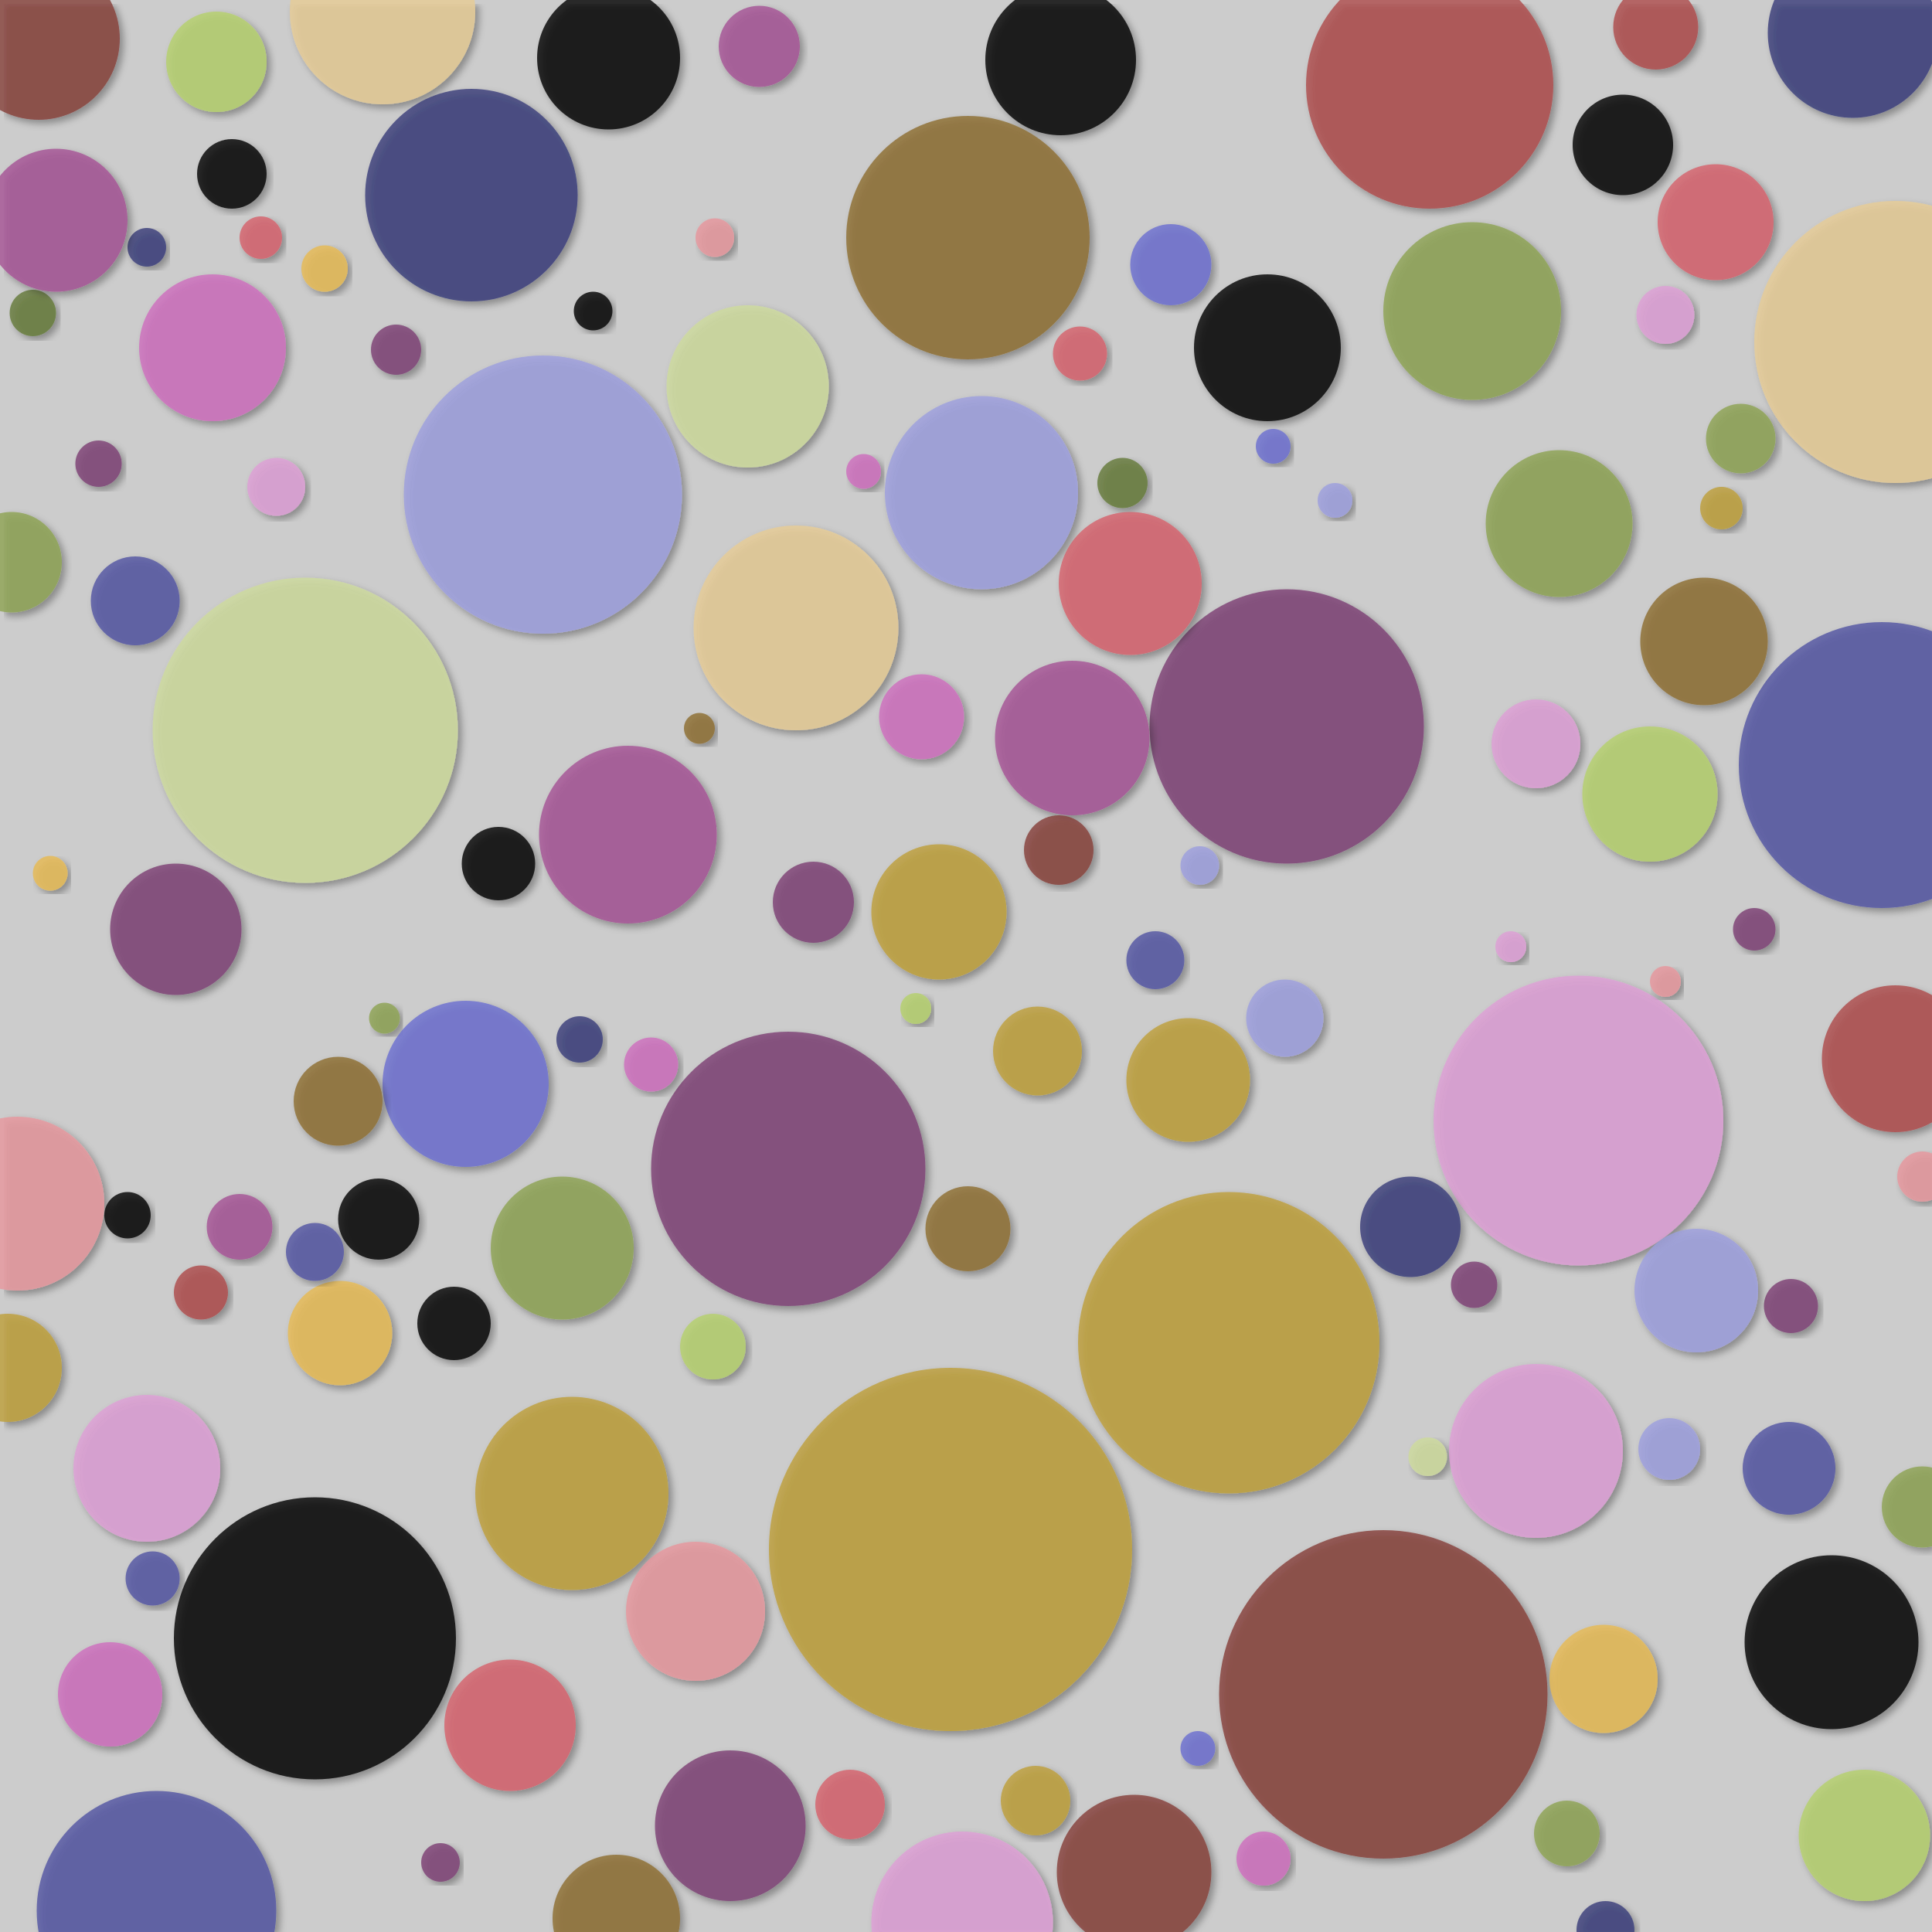
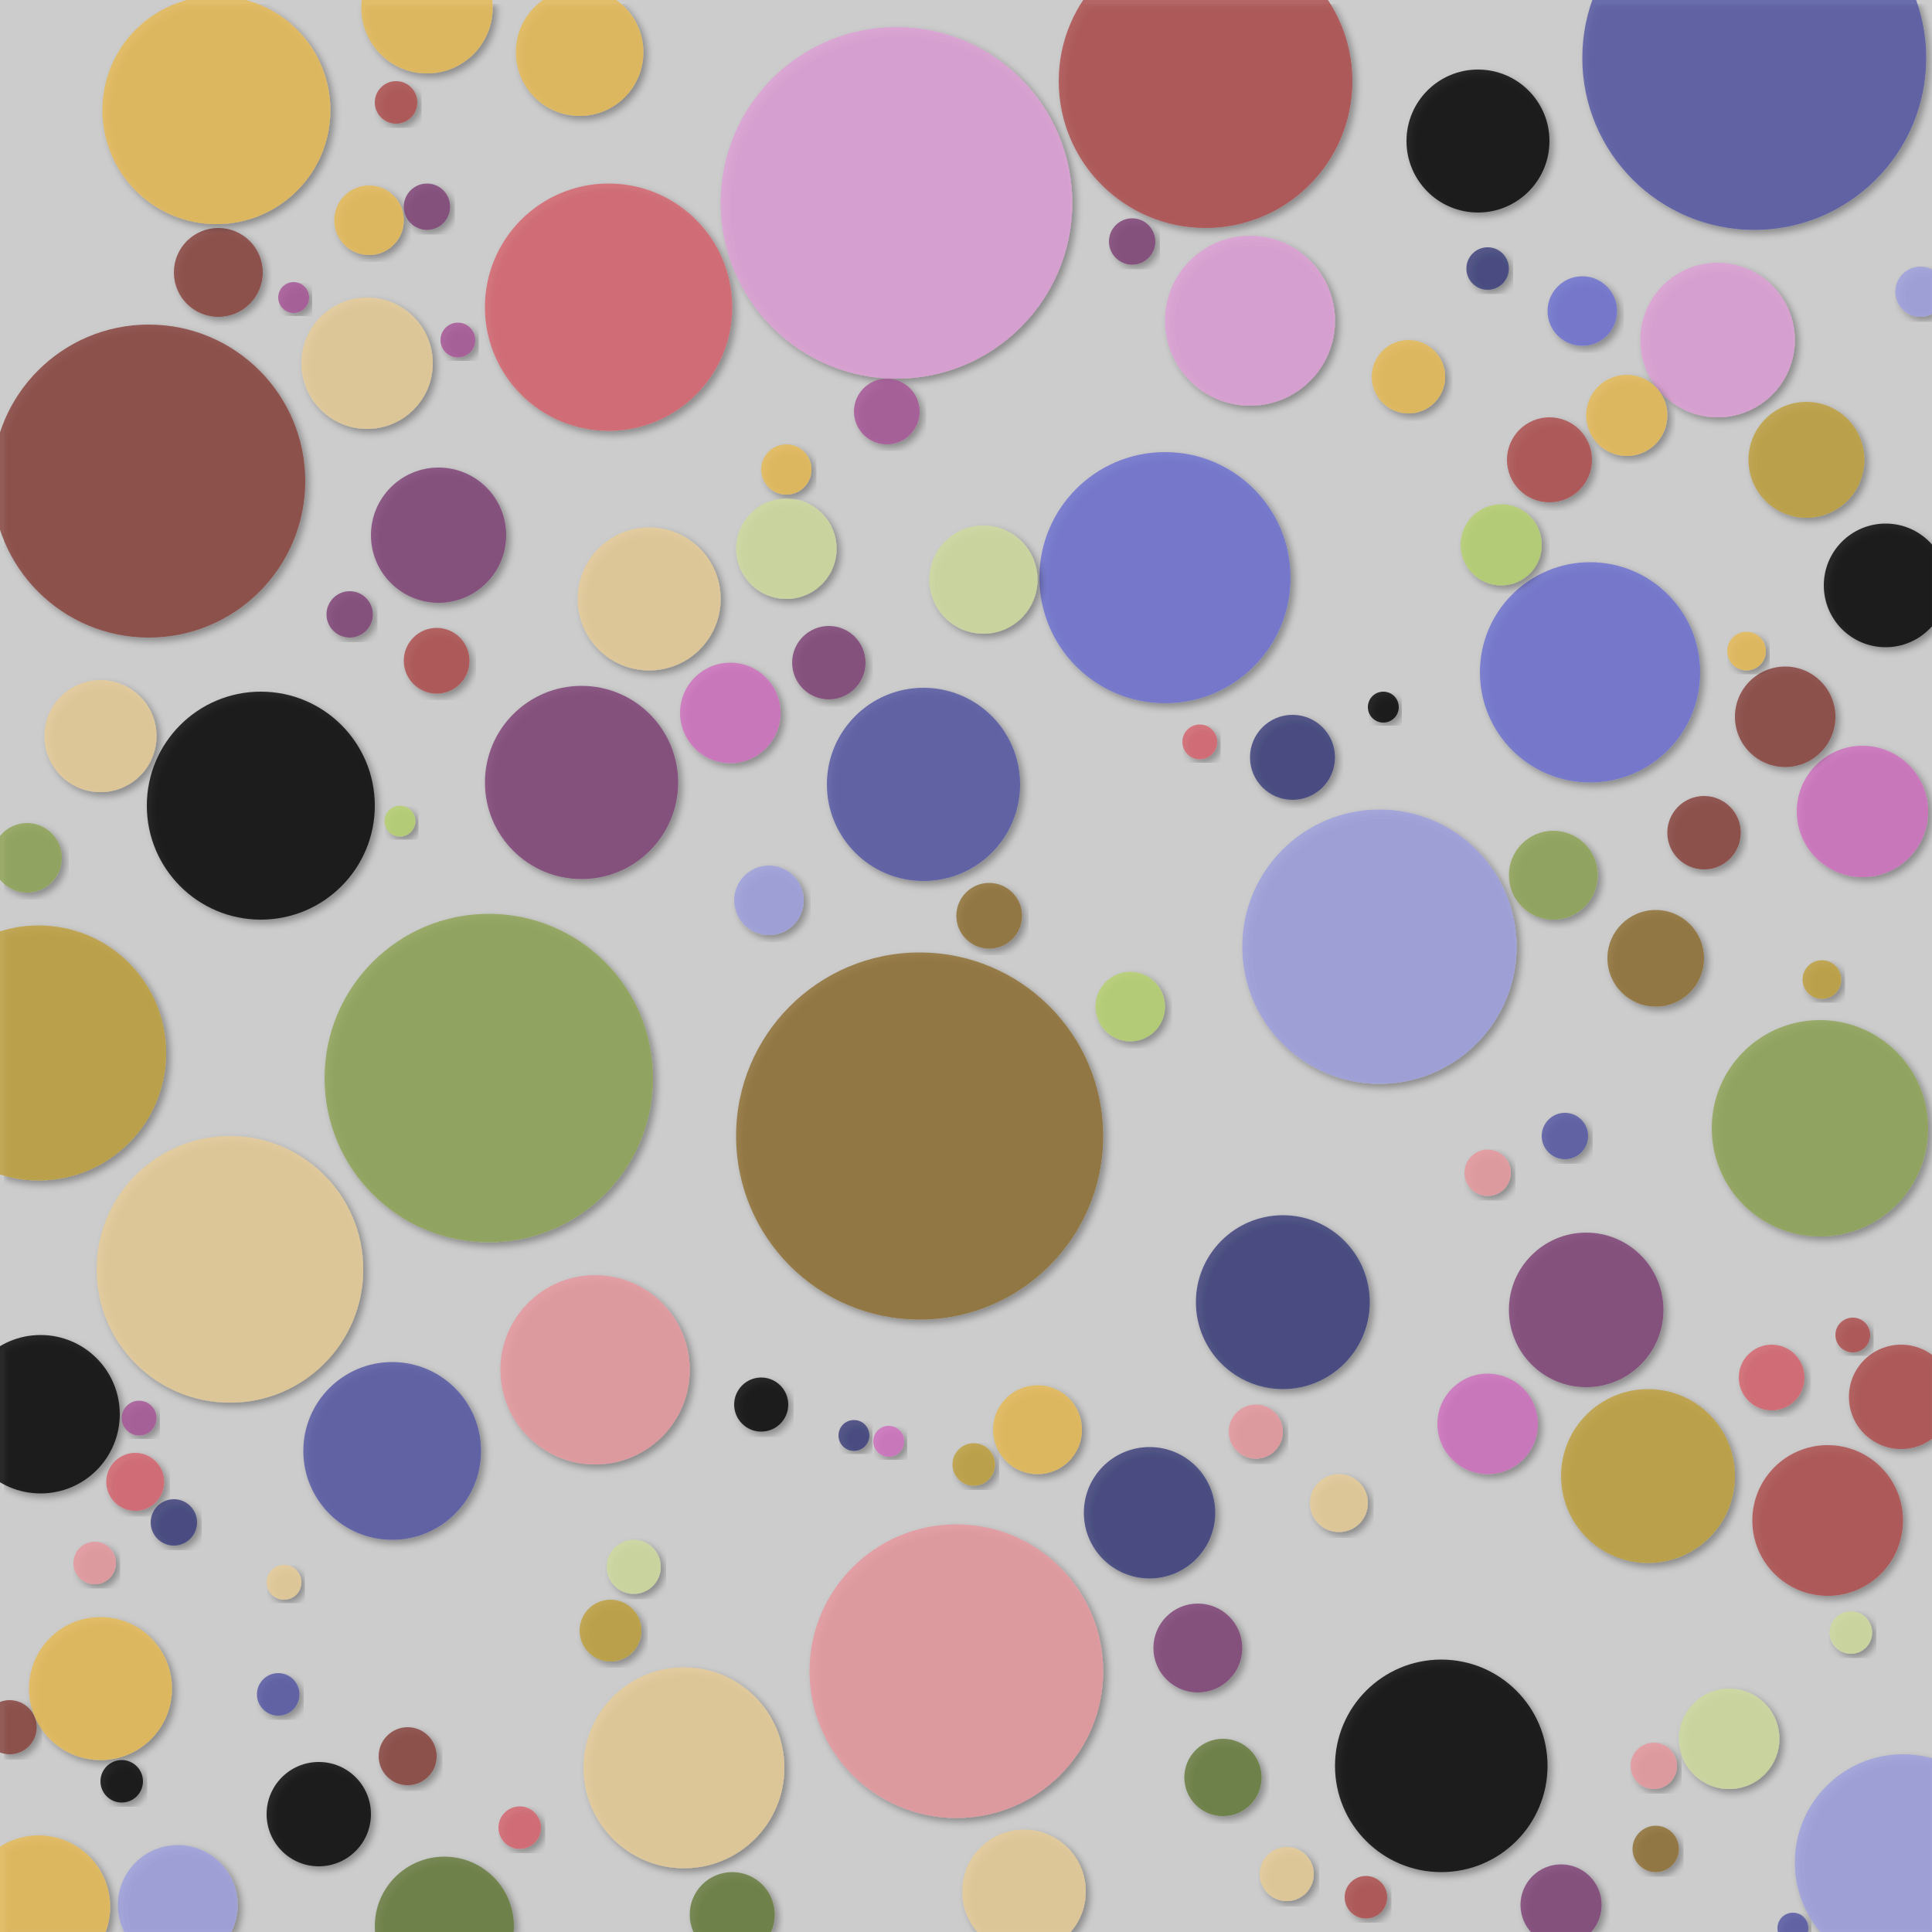
<svg xmlns="http://www.w3.org/2000/svg" viewBox="0 0 1000 1000" width="800" stroke="black" stroke-width="4">
  <filter id="shadow" color-interpolation-filters="sRGB">
    <feDropShadow dx="2" dy="2" stdDeviation="2" flood-opacity="0.4" />
  </filter>
  <filter id="shadow2" color-interpolation-filters="sRGB">
    <feDropShadow dx="0" dy="0" stdDeviation="5.5" flood-opacity=".8" />
  </filter>
  <g>
    <rect x="0" y="0" width="100%" height="100%" fill="#ccc" stroke-width="8" stroke="none" />
-     <circle cx="716" cy="877" r="85" fill="#843c39" stroke="none" fill-opacity="0.8" filter="url(#shadow)" />
-     <circle cx="974" cy="396" r="74" fill="#5254a3" stroke="none" fill-opacity="0.8" filter="url(#shadow)" />
-     <circle cx="795" cy="385" r="23" fill="#de9ed6" stroke="none" fill-opacity="0.8" filter="url(#shadow)" />
-     <circle cx="740" cy="44" r="64" fill="#ad494a" stroke="none" fill-opacity="0.8" filter="url(#shadow)" />
-     <circle cx="636" cy="695" r="78" fill="#bd9e39" stroke="none" fill-opacity="0.8" filter="url(#shadow)" />
-     <circle cx="948" cy="850" r="45" fill="" stroke="none" fill-opacity="0.8" filter="url(#shadow)" />
-     <circle cx="110" cy="180" r="38" fill="#ce6dbd" stroke="none" fill-opacity="0.8" filter="url(#shadow)" />
-     <circle cx="762" cy="161" r="46" fill="#8ca252" stroke="none" fill-opacity="0.8" filter="url(#shadow)" />
-     <circle cx="666" cy="376" r="71" fill="#7b4173" stroke="none" fill-opacity="0.8" filter="url(#shadow)" />
-     <circle cx="258" cy="447" r="19" fill="" stroke="none" fill-opacity="0.8" filter="url(#shadow)" />
-     <circle cx="807" cy="271" r="38" fill="#8ca252" stroke="none" fill-opacity="0.8" filter="url(#shadow)" />
-     <circle cx="104" cy="669" r="14" fill="#ad494a" stroke="none" fill-opacity="0.8" filter="url(#shadow)" />
-     <circle cx="378" cy="945" r="39" fill="#7b4173" stroke="none" fill-opacity="0.8" filter="url(#shadow)" />
-     <circle cx="862" cy="163" r="15" fill="#de9ed6" stroke="none" fill-opacity="0.8" filter="url(#shadow)" />
-     <circle cx="51" cy="240" r="12" fill="#7b4173" stroke="none" fill-opacity="0.8" filter="url(#shadow)" />
-     <circle cx="296" cy="773" r="50" fill="#bd9e39" stroke="none" fill-opacity="0.8" filter="url(#shadow)" />
-     <circle cx="927" cy="676" r="14" fill="#7b4173" stroke="none" fill-opacity="0.8" filter="url(#shadow)" />
-     <circle cx="817" cy="580" r="75" fill="#de9ed6" stroke="none" fill-opacity="0.8" filter="url(#shadow)" />
-     <circle cx="198" cy="6" r="48" fill="#e7cb94" stroke="none" fill-opacity="0.8" filter="url(#shadow)" />
-     <circle cx="549" cy="31" r="39" fill="" stroke="none" fill-opacity="0.8" filter="url(#shadow)" />
-     <circle cx="158" cy="378" r="79" fill="#cedb9c" stroke="none" fill-opacity="0.8" filter="url(#shadow)" />
-     <circle cx="20" cy="20" r="42" fill="#843c39" stroke="none" fill-opacity="0.8" filter="url(#shadow)" />
-     <circle cx="281" cy="256" r="72" fill="#9c9ede" stroke="none" fill-opacity="0.8" filter="url(#shadow)" />
-     <circle cx="291" cy="646" r="37" fill="#8ca252" stroke="none" fill-opacity="0.8" filter="url(#shadow)" />
-     <circle cx="199" cy="527" r="8" fill="#8ca252" stroke="none" fill-opacity="0.8" filter="url(#shadow)" />
-     <circle cx="408" cy="605" r="71" fill="#7b4173" stroke="none" fill-opacity="0.8" filter="url(#shadow)" />
-     <circle cx="474" cy="522" r="8" fill="#b5cf6b" stroke="none" fill-opacity="0.8" filter="url(#shadow)" />
-     <circle cx="412" cy="325" r="53" fill="#e7cb94" stroke="none" fill-opacity="0.8" filter="url(#shadow)" />
-     <circle cx="4" cy="708" r="28" fill="#bd9e39" stroke="none" fill-opacity="0.8" filter="url(#shadow)" />
-     <circle cx="163" cy="848" r="73" fill="" stroke="none" fill-opacity="0.8" filter="url(#shadow)" />
-     <circle cx="370" cy="123" r="10" fill="#e7969c" stroke="none" fill-opacity="0.8" filter="url(#shadow)" />
-     <circle cx="235" cy="685" r="19" fill="" stroke="none" fill-opacity="0.8" filter="url(#shadow)" />
-     <circle cx="739" cy="754" r="10" fill="#cedb9c" stroke="none" fill-opacity="0.8" filter="url(#shadow)" />
-     <circle cx="508" cy="255" r="50" fill="#9c9ede" stroke="none" fill-opacity="0.8" filter="url(#shadow)" />
-     <circle cx="888" cy="115" r="30" fill="#d6616b" stroke="none" fill-opacity="0.8" filter="url(#shadow)" />
-     <circle cx="555" cy="382" r="40" fill="#a55194" stroke="none" fill-opacity="0.8" filter="url(#shadow)" />
-     <circle cx="205" cy="181" r="13" fill="#7b4173" stroke="none" fill-opacity="0.8" filter="url(#shadow)" />
-     <circle cx="244" cy="101" r="55" fill="#393b79" stroke="none" fill-opacity="0.8" filter="url(#shadow)" />
-     <circle cx="830" cy="869" r="28" fill="#e7ba52" stroke="none" fill-opacity="0.8" filter="url(#shadow)" />
-     <circle cx="656" cy="180" r="38" fill="" stroke="none" fill-opacity="0.8" filter="url(#shadow)" />
-     <circle cx="492" cy="802" r="94" fill="#bd9e39" stroke="none" fill-opacity="0.8" filter="url(#shadow)" />
-     <circle cx="91" cy="481" r="34" fill="#7b4173" stroke="none" fill-opacity="0.8" filter="url(#shadow)" />
-     <circle cx="196" cy="631" r="21" fill="" stroke="none" fill-opacity="0.8" filter="url(#shadow)" />
-     <circle cx="241" cy="561" r="43" fill="#6b6ecf" stroke="none" fill-opacity="0.8" filter="url(#shadow)" />
-     <circle cx="70" cy="311" r="23" fill="#5254a3" stroke="none" fill-opacity="0.8" filter="url(#shadow)" />
-     <circle cx="325" cy="432" r="46" fill="#a55194" stroke="none" fill-opacity="0.8" filter="url(#shadow)" />
-     <circle cx="615" cy="559" r="32" fill="#bd9e39" stroke="none" fill-opacity="0.8" filter="url(#shadow)" />
-     <circle cx="9" cy="623" r="45" fill="#e7969c" stroke="none" fill-opacity="0.8" filter="url(#shadow)" />
-     <circle cx="959" cy="17" r="44" fill="#393b79" stroke="none" fill-opacity="0.8" filter="url(#shadow)" />
-     <circle cx="486" cy="472" r="35" fill="#bd9e39" stroke="none" fill-opacity="0.8" filter="url(#shadow)" />
-     <circle cx="981" cy="177" r="73" fill="#e7cb94" stroke="none" fill-opacity="0.8" filter="url(#shadow)" />
-     <circle cx="112" cy="32" r="26" fill="#b5cf6b" stroke="none" fill-opacity="0.8" filter="url(#shadow)" />
-     <circle cx="307" cy="161" r="10" fill="" stroke="none" fill-opacity="0.8" filter="url(#shadow)" />
-     <circle cx="79" cy="817" r="14" fill="#5254a3" stroke="none" fill-opacity="0.8" filter="url(#shadow)" />
-     <circle cx="995" cy="780" r="21" fill="#8ca252" stroke="none" fill-opacity="0.8" filter="url(#shadow)" />
-     <circle cx="175" cy="570" r="23" fill="#8c6d31" stroke="none" fill-opacity="0.8" filter="url(#shadow)" />
-     <circle cx="795" cy="751" r="45" fill="#de9ed6" stroke="none" fill-opacity="0.8" filter="url(#shadow)" />
-     <circle cx="66" cy="629" r="12" fill="" stroke="none" fill-opacity="0.8" filter="url(#shadow)" />
-     <circle cx="501" cy="123" r="63" fill="#8c6d31" stroke="none" fill-opacity="0.8" filter="url(#shadow)" />
-     <circle cx="981" cy="548" r="38" fill="#ad494a" stroke="none" fill-opacity="0.8" filter="url(#shadow)" />
-     <circle cx="840" cy="75" r="26" fill="" stroke="none" fill-opacity="0.8" filter="url(#shadow)" />
-     <circle cx="730" cy="635" r="26" fill="#393b79" stroke="none" fill-opacity="0.8" filter="url(#shadow)" />
-     <circle cx="854" cy="411" r="35" fill="#b5cf6b" stroke="none" fill-opacity="0.8" filter="url(#shadow)" />
-     <circle cx="81" cy="989" r="62" fill="#5254a3" stroke="none" fill-opacity="0.8" filter="url(#shadow)" />
-     <circle cx="621" cy="448" r="10" fill="#9c9ede" stroke="none" fill-opacity="0.8" filter="url(#shadow)" />
-     <circle cx="421" cy="467" r="21" fill="#7b4173" stroke="none" fill-opacity="0.8" filter="url(#shadow)" />
-     <circle cx="319" cy="993" r="33" fill="#8c6d31" stroke="none" fill-opacity="0.8" filter="url(#shadow)" />
-     <circle cx="654" cy="962" r="14" fill="#ce6dbd" stroke="none" fill-opacity="0.8" filter="url(#shadow)" />
-     <circle cx="387" cy="200" r="42" fill="#cedb9c" stroke="none" fill-opacity="0.8" filter="url(#shadow)" />
-     <circle cx="501" cy="636" r="22" fill="#8c6d31" stroke="none" fill-opacity="0.8" filter="url(#shadow)" />
-     <circle cx="659" cy="231" r="9" fill="#6b6ecf" stroke="none" fill-opacity="0.8" filter="url(#shadow)" />
-     <circle cx="598" cy="497" r="15" fill="#5254a3" stroke="none" fill-opacity="0.8" filter="url(#shadow)" />
-     <circle cx="587" cy="969" r="40" fill="#843c39" stroke="none" fill-opacity="0.8" filter="url(#shadow)" />
-     <circle cx="965" cy="950" r="34" fill="#b5cf6b" stroke="none" fill-opacity="0.8" filter="url(#shadow)" />
-     <circle cx="315" cy="30" r="37" fill="" stroke="none" fill-opacity="0.8" filter="url(#shadow)" />
-     <circle cx="337" cy="551" r="14" fill="#ce6dbd" stroke="none" fill-opacity="0.8" filter="url(#shadow)" />
-     <circle cx="264" cy="893" r="34" fill="#d6616b" stroke="none" fill-opacity="0.8" filter="url(#shadow)" />
-     <circle cx="995" cy="609" r="13" fill="#e7969c" stroke="none" fill-opacity="0.8" filter="url(#shadow)" />
-     <circle cx="143" cy="252" r="15" fill="#de9ed6" stroke="none" fill-opacity="0.8" filter="url(#shadow)" />
-     <circle cx="76" cy="128" r="10" fill="#393b79" stroke="none" fill-opacity="0.8" filter="url(#shadow)" />
-     <circle cx="498" cy="995" r="47" fill="#de9ed6" stroke="none" fill-opacity="0.8" filter="url(#shadow)" />
-     <circle cx="537" cy="544" r="23" fill="#bd9e39" stroke="none" fill-opacity="0.8" filter="url(#shadow)" />
-     <circle cx="857" cy="14" r="22" fill="#ad494a" stroke="none" fill-opacity="0.8" filter="url(#shadow)" />
-     <circle cx="536" cy="932" r="18" fill="#bd9e39" stroke="none" fill-opacity="0.8" filter="url(#shadow)" />
-     <circle cx="581" cy="250" r="13" fill="#637939" stroke="none" fill-opacity="0.8" filter="url(#shadow)" />
-     <circle cx="926" cy="760" r="24" fill="#5254a3" stroke="none" fill-opacity="0.8" filter="url(#shadow)" />
-     <circle cx="124" cy="635" r="17" fill="#a55194" stroke="none" fill-opacity="0.8" filter="url(#shadow)" />
-     <circle cx="57" cy="877" r="27" fill="#ce6dbd" stroke="none" fill-opacity="0.8" filter="url(#shadow)" />
-     <circle cx="882" cy="332" r="33" fill="#8c6d31" stroke="none" fill-opacity="0.8" filter="url(#shadow)" />
-     <circle cx="360" cy="834" r="36" fill="#e7969c" stroke="none" fill-opacity="0.8" filter="url(#shadow)" />
-     <circle cx="878" cy="668" r="32" fill="#9c9ede" stroke="none" fill-opacity="0.8" filter="url(#shadow)" />
-     <circle cx="782" cy="490" r="8" fill="#de9ed6" stroke="none" fill-opacity="0.8" filter="url(#shadow)" />
-     <circle cx="606" cy="137" r="21" fill="#6b6ecf" stroke="none" fill-opacity="0.8" filter="url(#shadow)" />
-     <circle cx="393" cy="24" r="21" fill="#a55194" stroke="none" fill-opacity="0.8" filter="url(#shadow)" />
-     <circle cx="811" cy="949" r="17" fill="#8ca252" stroke="none" fill-opacity="0.8" filter="url(#shadow)" />
-     <circle cx="176" cy="690" r="27" fill="#e7ba52" stroke="none" fill-opacity="0.8" filter="url(#shadow)" />
-     <circle cx="620" cy="905" r="9" fill="#6b6ecf" stroke="none" fill-opacity="0.8" filter="url(#shadow)" />
-     <circle cx="691" cy="259" r="9" fill="#9c9ede" stroke="none" fill-opacity="0.8" filter="url(#shadow)" />
-     <circle cx="120" cy="90" r="18" fill="" stroke="none" fill-opacity="0.8" filter="url(#shadow)" />
-     <circle cx="665" cy="527" r="20" fill="#9c9ede" stroke="none" fill-opacity="0.8" filter="url(#shadow)" />
-     <circle cx="76" cy="760" r="38" fill="#de9ed6" stroke="none" fill-opacity="0.8" filter="url(#shadow)" />
-     <circle cx="862" cy="508" r="8" fill="#e7969c" stroke="none" fill-opacity="0.8" filter="url(#shadow)" />
-     <circle cx="763" cy="665" r="12" fill="#7b4173" stroke="none" fill-opacity="0.8" filter="url(#shadow)" />
-     <circle cx="135" cy="123" r="11" fill="#d6616b" stroke="none" fill-opacity="0.8" filter="url(#shadow)" />
-     <circle cx="26" cy="452" r="9" fill="#e7ba52" stroke="none" fill-opacity="0.8" filter="url(#shadow)" />
-     <circle cx="585" cy="302" r="37" fill="#d6616b" stroke="none" fill-opacity="0.8" filter="url(#shadow)" />
-     <circle cx="559" cy="183" r="14" fill="#d6616b" stroke="none" fill-opacity="0.8" filter="url(#shadow)" />
-     <circle cx="168" cy="139" r="12" fill="#e7ba52" stroke="none" fill-opacity="0.8" filter="url(#shadow)" />
-     <circle cx="17" cy="162" r="12" fill="#637939" stroke="none" fill-opacity="0.8" filter="url(#shadow)" />
-     <circle cx="300" cy="538" r="12" fill="#393b79" stroke="none" fill-opacity="0.8" filter="url(#shadow)" />
-     <circle cx="6" cy="291" r="26" fill="#8ca252" stroke="none" fill-opacity="0.8" filter="url(#shadow)" />
-     <circle cx="29" cy="114" r="37" fill="#a55194" stroke="none" fill-opacity="0.8" filter="url(#shadow)" />
-     <circle cx="440" cy="934" r="18" fill="#d6616b" stroke="none" fill-opacity="0.8" filter="url(#shadow)" />
-     <circle cx="447" cy="244" r="9" fill="#ce6dbd" stroke="none" fill-opacity="0.8" filter="url(#shadow)" />
-     <circle cx="891" cy="263" r="11" fill="#bd9e39" stroke="none" fill-opacity="0.8" filter="url(#shadow)" />
-     <circle cx="548" cy="440" r="18" fill="#843c39" stroke="none" fill-opacity="0.8" filter="url(#shadow)" />
-     <circle cx="864" cy="750" r="16" fill="#9c9ede" stroke="none" fill-opacity="0.8" filter="url(#shadow)" />
-     <circle cx="163" cy="648" r="15" fill="#5254a3" stroke="none" fill-opacity="0.8" filter="url(#shadow)" />
-     <circle cx="228" cy="964" r="10" fill="#7b4173" stroke="none" fill-opacity="0.8" filter="url(#shadow)" />
-     <circle cx="369" cy="697" r="17" fill="#b5cf6b" stroke="none" fill-opacity="0.8" filter="url(#shadow)" />
-     <circle cx="908" cy="481" r="11" fill="#7b4173" stroke="none" fill-opacity="0.8" filter="url(#shadow)" />
-     <circle cx="477" cy="371" r="22" fill="#ce6dbd" stroke="none" fill-opacity="0.8" filter="url(#shadow)" />
-     <circle cx="901" cy="227" r="18" fill="#8ca252" stroke="none" fill-opacity="0.8" filter="url(#shadow)" />
-     <circle cx="362" cy="377" r="8" fill="#8c6d31" stroke="none" fill-opacity="0.8" filter="url(#shadow)" />
-     <circle cx="831" cy="999" r="15" fill="#393b79" stroke="none" fill-opacity="0.8" filter="url(#shadow)" />
+     <circle cx="92" cy="986" r="31" fill="#9c9ede" stroke="none" fill-opacity="0.8" filter="url(#shadow)" />
+     <circle cx="804" cy="453" r="23" fill="#8ca252" stroke="none" fill-opacity="0.8" filter="url(#shadow)" />
+     <circle cx="354" cy="915" r="52" fill="#e7cb94" stroke="none" fill-opacity="0.8" filter="url(#shadow)" />
+     <circle cx="624" cy="42" r="76" fill="#ad494a" stroke="none" fill-opacity="0.8" filter="url(#shadow)" />
+     <circle cx="20" cy="545" r="66" fill="#bd9e39" stroke="none" fill-opacity="0.8" filter="url(#shadow)" />
+     <circle cx="746" cy="914" r="55" fill="" stroke="none" fill-opacity="0.8" filter="url(#shadow)" />
+     <circle cx="943" cy="507" r="10" fill="#bd9e39" stroke="none" fill-opacity="0.8" filter="url(#shadow)" />
+     <circle cx="49" cy="809" r="11" fill="#e7969c" stroke="none" fill-opacity="0.8" filter="url(#shadow)" />
+     <circle cx="821" cy="678" r="40" fill="#7b4173" stroke="none" fill-opacity="0.8" filter="url(#shadow)" />
+     <circle cx="113" cy="141" r="23" fill="#843c39" stroke="none" fill-opacity="0.8" filter="url(#shadow)" />
+     <circle cx="478" cy="406" r="50" fill="#5254a3" stroke="none" fill-opacity="0.8" filter="url(#shadow)" />
+     <circle cx="315" cy="159" r="64" fill="#d6616b" stroke="none" fill-opacity="0.8" filter="url(#shadow)" />
+     <circle cx="889" cy="176" r="40" fill="#de9ed6" stroke="none" fill-opacity="0.8" filter="url(#shadow)" />
+     <circle cx="253" cy="558" r="85" fill="#8ca252" stroke="none" fill-opacity="0.8" filter="url(#shadow)" />
+     <circle cx="603" cy="299" r="65" fill="#6b6ecf" stroke="none" fill-opacity="0.8" filter="url(#shadow)" />
+     <circle cx="509" cy="300" r="28" fill="#cedb9c" stroke="none" fill-opacity="0.8" filter="url(#shadow)" />
+     <circle cx="964" cy="420" r="34" fill="#ce6dbd" stroke="none" fill-opacity="0.8" filter="url(#shadow)" />
+     <circle cx="810" cy="588" r="12" fill="#5254a3" stroke="none" fill-opacity="0.8" filter="url(#shadow)" />
+     <circle cx="300" cy="27" r="33" fill="#e7ba52" stroke="none" fill-opacity="0.8" filter="url(#shadow)" />
+     <circle cx="693" cy="778" r="15" fill="#e7cb94" stroke="none" fill-opacity="0.8" filter="url(#shadow)" />
+     <circle cx="935" cy="238" r="30" fill="#bd9e39" stroke="none" fill-opacity="0.8" filter="url(#shadow)" />
+     <circle cx="908" cy="30" r="89" fill="#5254a3" stroke="none" fill-opacity="0.8" filter="url(#shadow)" />
+     <circle cx="714" cy="490" r="71" fill="#9c9ede" stroke="none" fill-opacity="0.8" filter="url(#shadow)" />
+     <circle cx="853" cy="764" r="45" fill="#bd9e39" stroke="none" fill-opacity="0.8" filter="url(#shadow)" />
+     <circle cx="464" cy="105" r="91" fill="#de9ed6" stroke="none" fill-opacity="0.8" filter="url(#shadow)" />
+     <circle cx="77" cy="249" r="81" fill="#843c39" stroke="none" fill-opacity="0.8" filter="url(#shadow)" />
+     <circle cx="476" cy="588" r="95" fill="#8c6d31" stroke="none" fill-opacity="0.8" filter="url(#shadow)" />
+     <circle cx="495" cy="865" r="76" fill="#e7969c" stroke="none" fill-opacity="0.8" filter="url(#shadow)" />
+     <circle cx="21" cy="732" r="41" fill="" stroke="none" fill-opacity="0.8" filter="url(#shadow)" />
+     <circle cx="459" cy="213" r="17" fill="#a55194" stroke="none" fill-opacity="0.8" filter="url(#shadow)" />
+     <circle cx="336" cy="310" r="37" fill="#e7cb94" stroke="none" fill-opacity="0.8" filter="url(#shadow)" />
+     <circle cx="585" cy="521" r="18" fill="#b5cf6b" stroke="none" fill-opacity="0.8" filter="url(#shadow)" />
+     <circle cx="308" cy="709" r="49" fill="#e7969c" stroke="none" fill-opacity="0.8" filter="url(#shadow)" />
+     <circle cx="942" cy="584" r="56" fill="#8ca252" stroke="none" fill-opacity="0.8" filter="url(#shadow)" />
+     <circle cx="378" cy="369" r="26" fill="#ce6dbd" stroke="none" fill-opacity="0.8" filter="url(#shadow)" />
+     <circle cx="203" cy="751" r="46" fill="#5254a3" stroke="none" fill-opacity="0.8" filter="url(#shadow)" />
+     <circle cx="221" cy="4" r="34" fill="#e7ba52" stroke="none" fill-opacity="0.8" filter="url(#shadow)" />
+     <circle cx="207" cy="425" r="8" fill="#b5cf6b" stroke="none" fill-opacity="0.8" filter="url(#shadow)" />
+     <circle cx="301" cy="405" r="50" fill="#7b4173" stroke="none" fill-opacity="0.8" filter="url(#shadow)" />
+     <circle cx="165" cy="939" r="27" fill="" stroke="none" fill-opacity="0.8" filter="url(#shadow)" />
+     <circle cx="70" cy="767" r="15" fill="#d6616b" stroke="none" fill-opacity="0.8" filter="url(#shadow)" />
+     <circle cx="227" cy="277" r="35" fill="#7b4173" stroke="none" fill-opacity="0.8" filter="url(#shadow)" />
+     <circle cx="205" cy="53" r="11" fill="#ad494a" stroke="none" fill-opacity="0.8" filter="url(#shadow)" />
+     <circle cx="802" cy="238" r="22" fill="#ad494a" stroke="none" fill-opacity="0.8" filter="url(#shadow)" />
+     <circle cx="135" cy="417" r="59" fill="" stroke="none" fill-opacity="0.8" filter="url(#shadow)" />
+     <circle cx="211" cy="909" r="15" fill="#843c39" stroke="none" fill-opacity="0.8" filter="url(#shadow)" />
+     <circle cx="819" cy="161" r="18" fill="#6b6ecf" stroke="none" fill-opacity="0.8" filter="url(#shadow)" />
+     <circle cx="958" cy="845" r="11" fill="#cedb9c" stroke="none" fill-opacity="0.8" filter="url(#shadow)" />
+     <circle cx="946" cy="787" r="39" fill="#ad494a" stroke="none" fill-opacity="0.8" filter="url(#shadow)" />
+     <circle cx="664" cy="674" r="45" fill="#393b79" stroke="none" fill-opacity="0.8" filter="url(#shadow)" />
+     <circle cx="770" cy="737" r="26" fill="#ce6dbd" stroke="none" fill-opacity="0.8" filter="url(#shadow)" />
+     <circle cx="407" cy="243" r="13" fill="#e7ba52" stroke="none" fill-opacity="0.8" filter="url(#shadow)" />
+     <circle cx="316" cy="844" r="16" fill="#bd9e39" stroke="none" fill-opacity="0.8" filter="url(#shadow)" />
+     <circle cx="994" cy="151" r="13" fill="#9c9ede" stroke="none" fill-opacity="0.8" filter="url(#shadow)" />
+     <circle cx="152" cy="154" r="8" fill="#a55194" stroke="none" fill-opacity="0.8" filter="url(#shadow)" />
+     <circle cx="882" cy="431" r="19" fill="#843c39" stroke="none" fill-opacity="0.8" filter="url(#shadow)" />
+     <circle cx="716" cy="366" r="8" fill="" stroke="none" fill-opacity="0.8" filter="url(#shadow)" />
+     <circle cx="729" cy="195" r="19" fill="#e7ba52" stroke="none" fill-opacity="0.8" filter="url(#shadow)" />
+     <circle cx="770" cy="607" r="12" fill="#e7969c" stroke="none" fill-opacity="0.8" filter="url(#shadow)" />
+     <circle cx="857" cy="496" r="25" fill="#8c6d31" stroke="none" fill-opacity="0.8" filter="url(#shadow)" />
+     <circle cx="586" cy="125" r="12" fill="#7b4173" stroke="none" fill-opacity="0.8" filter="url(#shadow)" />
+     <circle cx="765" cy="73" r="37" fill="" stroke="none" fill-opacity="0.8" filter="url(#shadow)" />
+     <circle cx="924" cy="371" r="26" fill="#843c39" stroke="none" fill-opacity="0.8" filter="url(#shadow)" />
+     <circle cx="112" cy="57" r="59" fill="#e7ba52" stroke="none" fill-opacity="0.8" filter="url(#shadow)" />
+     <circle cx="917" cy="713" r="17" fill="#d6616b" stroke="none" fill-opacity="0.8" filter="url(#shadow)" />
+     <circle cx="191" cy="114" r="18" fill="#e7ba52" stroke="none" fill-opacity="0.8" filter="url(#shadow)" />
+     <circle cx="429" cy="343" r="19" fill="#7b4173" stroke="none" fill-opacity="0.8" filter="url(#shadow)" />
+     <circle cx="14" cy="444" r="18" fill="#8ca252" stroke="none" fill-opacity="0.8" filter="url(#shadow)" />
+     <circle cx="537" cy="740" r="23" fill="#e7ba52" stroke="none" fill-opacity="0.8" filter="url(#shadow)" />
+     <circle cx="842" cy="215" r="21" fill="#e7ba52" stroke="none" fill-opacity="0.8" filter="url(#shadow)" />
+     <circle cx="147" cy="819" r="9" fill="#e7cb94" stroke="none" fill-opacity="0.8" filter="url(#shadow)" />
+     <circle cx="823" cy="348" r="57" fill="#6b6ecf" stroke="none" fill-opacity="0.8" filter="url(#shadow)" />
+     <circle cx="666" cy="970" r="14" fill="#e7cb94" stroke="none" fill-opacity="0.8" filter="url(#shadow)" />
+     <circle cx="904" cy="337" r="10" fill="#e7ba52" stroke="none" fill-opacity="0.8" filter="url(#shadow)" />
+     <circle cx="976" cy="303" r="32" fill="" stroke="none" fill-opacity="0.8" filter="url(#shadow)" />
+     <circle cx="984" cy="723" r="27" fill="#ad494a" stroke="none" fill-opacity="0.8" filter="url(#shadow)" />
+     <circle cx="808" cy="986" r="21" fill="#7b4173" stroke="none" fill-opacity="0.8" filter="url(#shadow)" />
+     <circle cx="394" cy="727" r="14" fill="" stroke="none" fill-opacity="0.8" filter="url(#shadow)" />
+     <circle cx="985" cy="964" r="56" fill="#9c9ede" stroke="none" fill-opacity="0.8" filter="url(#shadow)" />
+     <circle cx="63" cy="922" r="11" fill="" stroke="none" fill-opacity="0.8" filter="url(#shadow)" />
+     <circle cx="237" cy="176" r="9" fill="#a55194" stroke="none" fill-opacity="0.8" filter="url(#shadow)" />
+     <circle cx="856" cy="914" r="12" fill="#e7969c" stroke="none" fill-opacity="0.8" filter="url(#shadow)" />
+     <circle cx="72" cy="734" r="9" fill="#a55194" stroke="none" fill-opacity="0.8" filter="url(#shadow)" />
+     <circle cx="379" cy="991" r="22" fill="#637939" stroke="none" fill-opacity="0.8" filter="url(#shadow)" />
+     <circle cx="633" cy="920" r="20" fill="#637939" stroke="none" fill-opacity="0.8" filter="url(#shadow)" />
+     <circle cx="226" cy="342" r="17" fill="#ad494a" stroke="none" fill-opacity="0.8" filter="url(#shadow)" />
+     <circle cx="190" cy="188" r="34" fill="#e7cb94" stroke="none" fill-opacity="0.8" filter="url(#shadow)" />
+     <circle cx="595" cy="783" r="34" fill="#393b79" stroke="none" fill-opacity="0.8" filter="url(#shadow)" />
+     <circle cx="770" cy="139" r="11" fill="#393b79" stroke="none" fill-opacity="0.8" filter="url(#shadow)" />
+     <circle cx="181" cy="318" r="12" fill="#7b4173" stroke="none" fill-opacity="0.8" filter="url(#shadow)" />
+     <circle cx="442" cy="743" r="8" fill="#393b79" stroke="none" fill-opacity="0.8" filter="url(#shadow)" />
+     <circle cx="407" cy="284" r="26" fill="#cedb9c" stroke="none" fill-opacity="0.8" filter="url(#shadow)" />
+     <circle cx="512" cy="474" r="17" fill="#8c6d31" stroke="none" fill-opacity="0.8" filter="url(#shadow)" />
+     <circle cx="328" cy="811" r="14" fill="#cedb9c" stroke="none" fill-opacity="0.8" filter="url(#shadow)" />
+     <circle cx="398" cy="466" r="18" fill="#9c9ede" stroke="none" fill-opacity="0.8" filter="url(#shadow)" />
+     <circle cx="119" cy="657" r="69" fill="#e7cb94" stroke="none" fill-opacity="0.8" filter="url(#shadow)" />
+     <circle cx="620" cy="853" r="23" fill="#7b4173" stroke="none" fill-opacity="0.8" filter="url(#shadow)" />
+     <circle cx="857" cy="957" r="12" fill="#8c6d31" stroke="none" fill-opacity="0.8" filter="url(#shadow)" />
+     <circle cx="647" cy="166" r="44" fill="#de9ed6" stroke="none" fill-opacity="0.8" filter="url(#shadow)" />
+     <circle cx="650" cy="741" r="14" fill="#e7969c" stroke="none" fill-opacity="0.8" filter="url(#shadow)" />
+     <circle cx="928" cy="998" r="8" fill="#5254a3" stroke="none" fill-opacity="0.8" filter="url(#shadow)" />
+     <circle cx="460" cy="746" r="8" fill="#ce6dbd" stroke="none" fill-opacity="0.8" filter="url(#shadow)" />
+     <circle cx="52" cy="381" r="29" fill="#e7cb94" stroke="none" fill-opacity="0.8" filter="url(#shadow)" />
+     <circle cx="621" cy="384" r="9" fill="#d6616b" stroke="none" fill-opacity="0.8" filter="url(#shadow)" />
+     <circle cx="221" cy="107" r="12" fill="#7b4173" stroke="none" fill-opacity="0.8" filter="url(#shadow)" />
+     <circle cx="20" cy="987" r="37" fill="#e7ba52" stroke="none" fill-opacity="0.8" filter="url(#shadow)" />
+     <circle cx="895" cy="900" r="26" fill="#cedb9c" stroke="none" fill-opacity="0.8" filter="url(#shadow)" />
+     <circle cx="5" cy="894" r="14" fill="#843c39" stroke="none" fill-opacity="0.8" filter="url(#shadow)" />
+     <circle cx="52" cy="874" r="37" fill="#e7ba52" stroke="none" fill-opacity="0.8" filter="url(#shadow)" />
+     <circle cx="269" cy="946" r="11" fill="#d6616b" stroke="none" fill-opacity="0.8" filter="url(#shadow)" />
+     <circle cx="230" cy="997" r="36" fill="#637939" stroke="none" fill-opacity="0.8" filter="url(#shadow)" />
+     <circle cx="144" cy="877" r="11" fill="#5254a3" stroke="none" fill-opacity="0.8" filter="url(#shadow)" />
+     <circle cx="90" cy="788" r="12" fill="#393b79" stroke="none" fill-opacity="0.8" filter="url(#shadow)" />
+     <circle cx="707" cy="982" r="11" fill="#ad494a" stroke="none" fill-opacity="0.8" filter="url(#shadow)" />
+     <circle cx="777" cy="282" r="21" fill="#b5cf6b" stroke="none" fill-opacity="0.8" filter="url(#shadow)" />
+     <circle cx="959" cy="691" r="9" fill="#ad494a" stroke="none" fill-opacity="0.8" filter="url(#shadow)" />
+     <circle cx="504" cy="758" r="11" fill="#bd9e39" stroke="none" fill-opacity="0.8" filter="url(#shadow)" />
+     <circle cx="530" cy="979" r="32" fill="#e7cb94" stroke="none" fill-opacity="0.8" filter="url(#shadow)" />
+     <circle cx="669" cy="392" r="22" fill="#393b79" stroke="none" fill-opacity="0.8" filter="url(#shadow)" />
  </g>
</svg>
